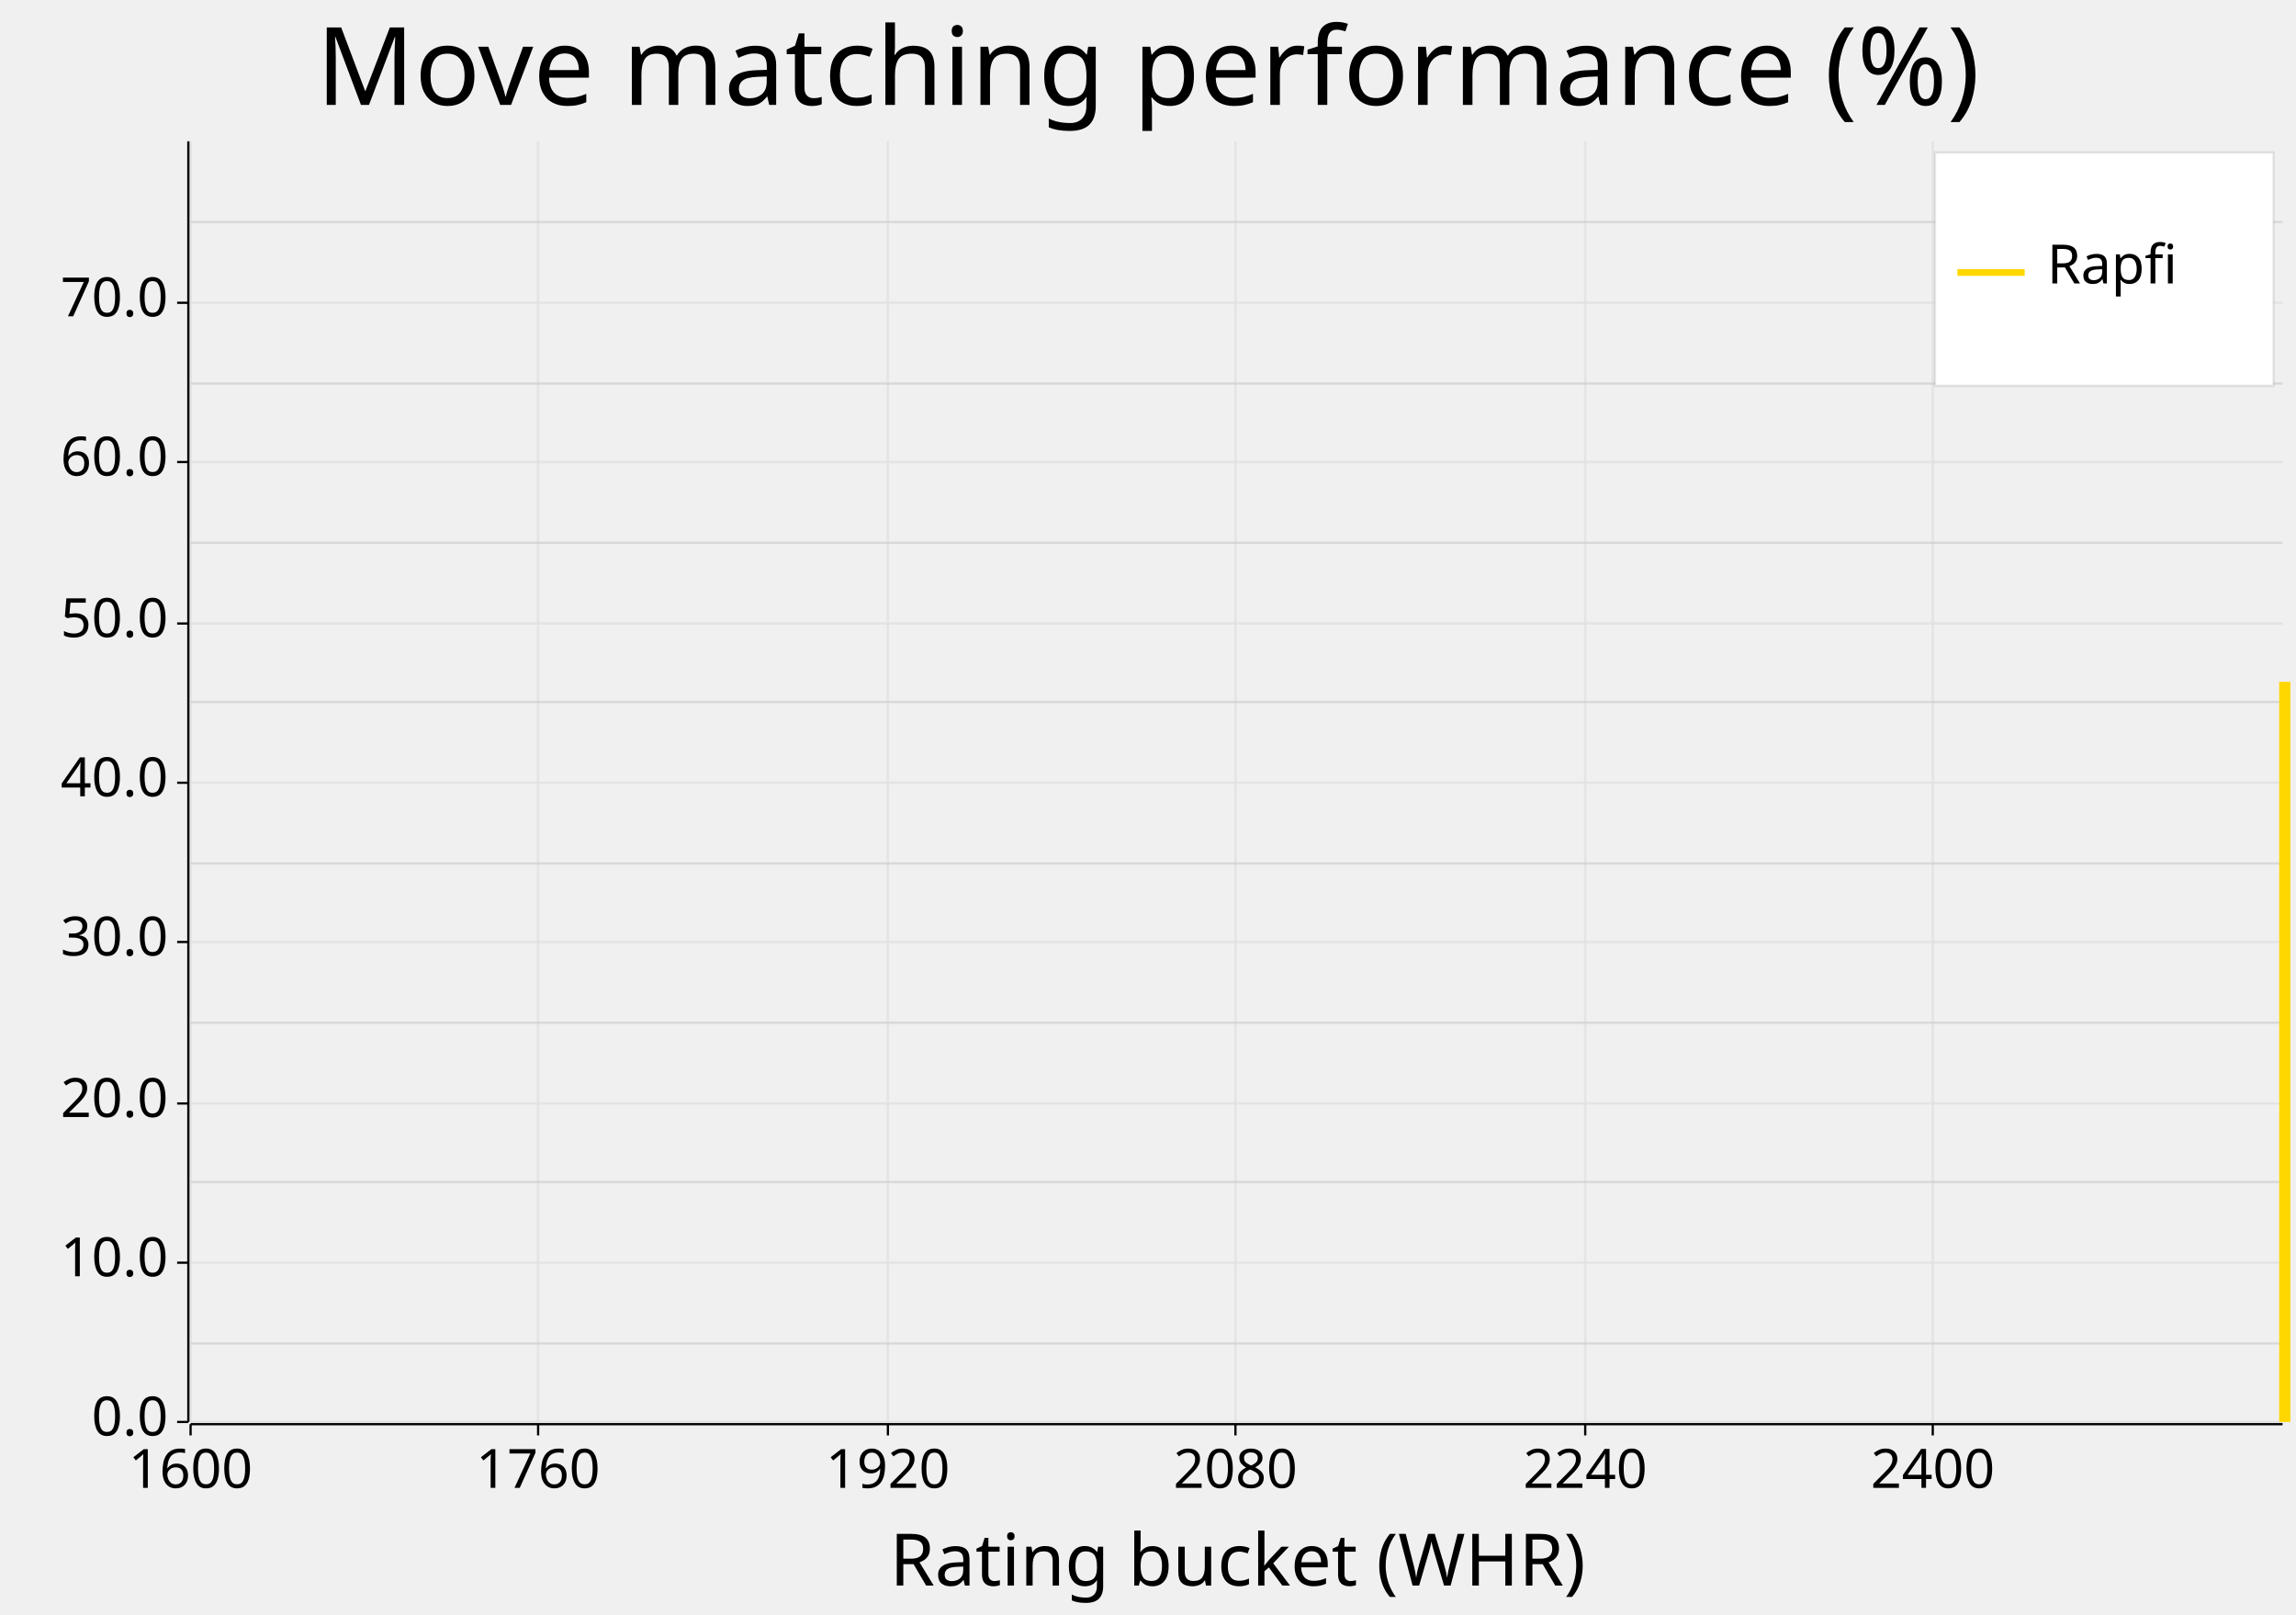
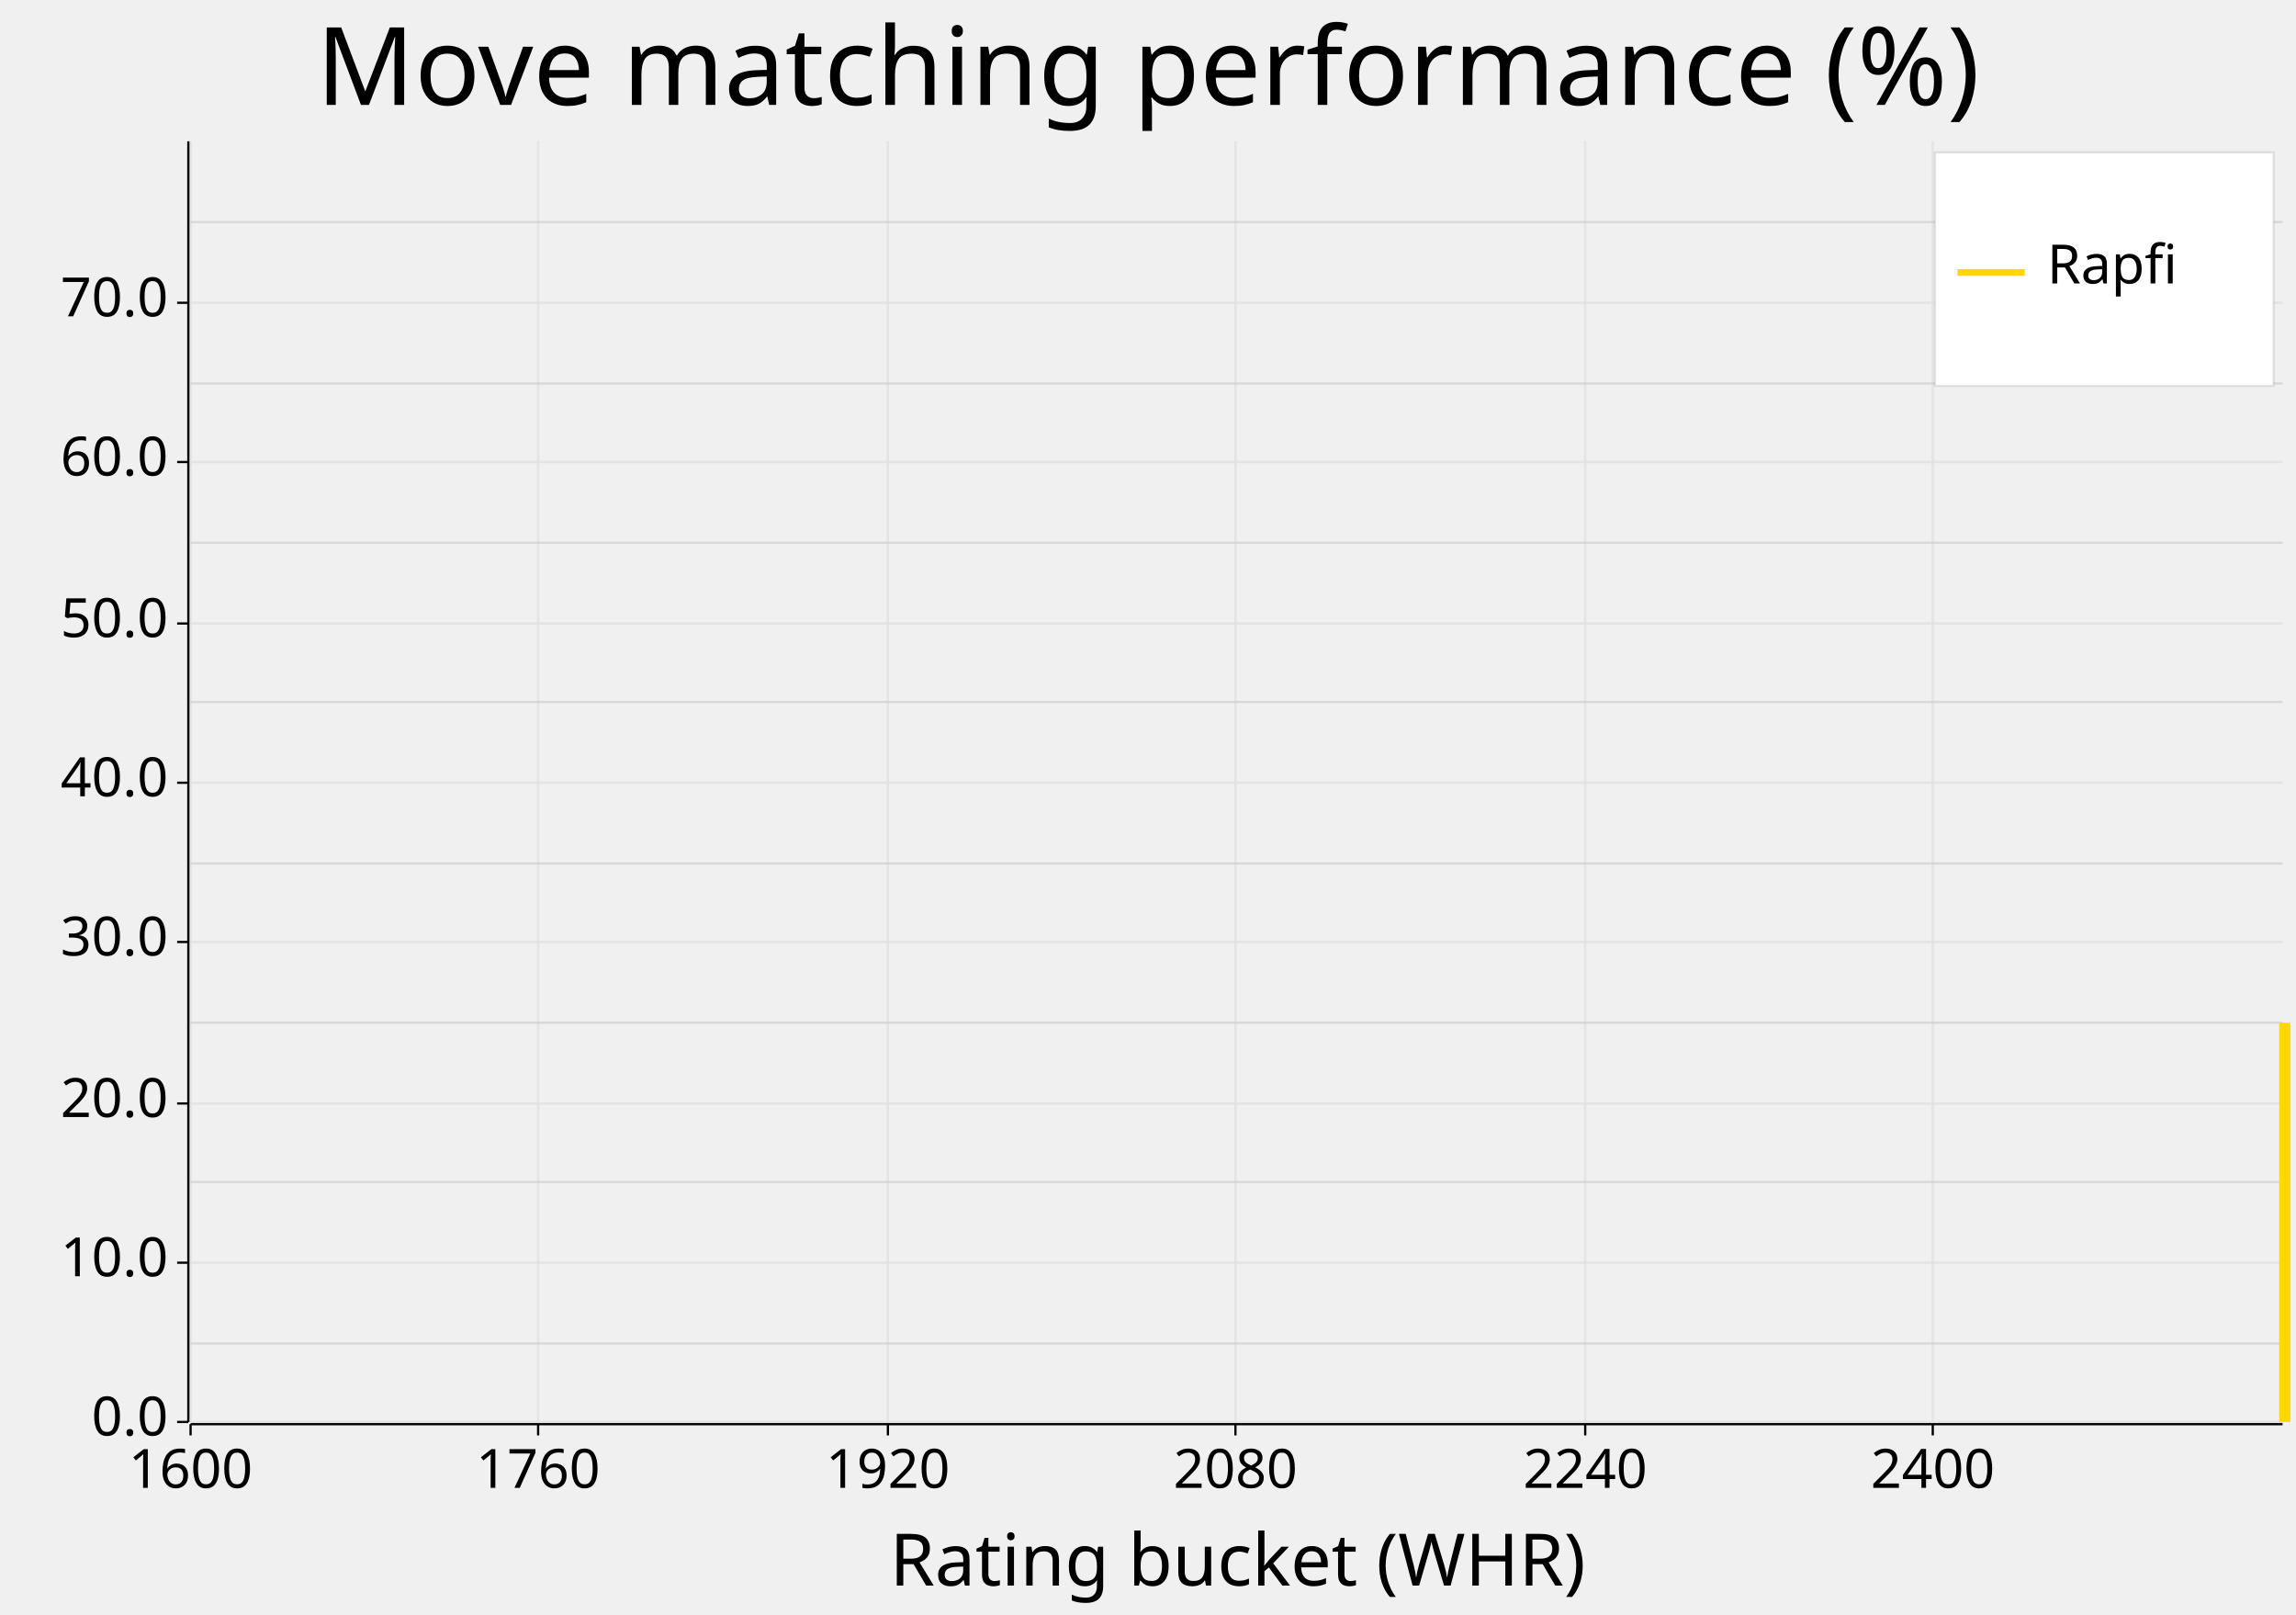
<svg xmlns="http://www.w3.org/2000/svg" width="1024" height="720" viewBox="0 0 1024 720">
  <text x="512" y="10" dy="0.76em" text-anchor="middle" font-family="sans-serif" font-size="48.387" opacity="1" fill="#000000">
Move matching performance (%)
</text>
  <line opacity="0.1" stroke="#000000" stroke-width="1" x1="85" y1="634" x2="85" y2="63" />
  <line opacity="0.1" stroke="#000000" stroke-width="1" x1="240" y1="634" x2="240" y2="63" />
  <line opacity="0.1" stroke="#000000" stroke-width="1" x1="396" y1="634" x2="396" y2="63" />
  <line opacity="0.1" stroke="#000000" stroke-width="1" x1="551" y1="634" x2="551" y2="63" />
  <line opacity="0.1" stroke="#000000" stroke-width="1" x1="707" y1="634" x2="707" y2="63" />
  <line opacity="0.1" stroke="#000000" stroke-width="1" x1="862" y1="634" x2="862" y2="63" />
  <line opacity="0.1" stroke="#000000" stroke-width="1" x1="85" y1="634" x2="1018" y2="634" />
  <line opacity="0.1" stroke="#000000" stroke-width="1" x1="85" y1="599" x2="1018" y2="599" />
  <line opacity="0.1" stroke="#000000" stroke-width="1" x1="85" y1="563" x2="1018" y2="563" />
  <line opacity="0.1" stroke="#000000" stroke-width="1" x1="85" y1="527" x2="1018" y2="527" />
  <line opacity="0.1" stroke="#000000" stroke-width="1" x1="85" y1="492" x2="1018" y2="492" />
  <line opacity="0.1" stroke="#000000" stroke-width="1" x1="85" y1="456" x2="1018" y2="456" />
  <line opacity="0.1" stroke="#000000" stroke-width="1" x1="85" y1="420" x2="1018" y2="420" />
  <line opacity="0.1" stroke="#000000" stroke-width="1" x1="85" y1="385" x2="1018" y2="385" />
  <line opacity="0.1" stroke="#000000" stroke-width="1" x1="85" y1="349" x2="1018" y2="349" />
  <line opacity="0.1" stroke="#000000" stroke-width="1" x1="85" y1="313" x2="1018" y2="313" />
  <line opacity="0.1" stroke="#000000" stroke-width="1" x1="85" y1="278" x2="1018" y2="278" />
  <line opacity="0.1" stroke="#000000" stroke-width="1" x1="85" y1="242" x2="1018" y2="242" />
  <line opacity="0.1" stroke="#000000" stroke-width="1" x1="85" y1="206" x2="1018" y2="206" />
  <line opacity="0.1" stroke="#000000" stroke-width="1" x1="85" y1="171" x2="1018" y2="171" />
  <line opacity="0.1" stroke="#000000" stroke-width="1" x1="85" y1="135" x2="1018" y2="135" />
  <line opacity="0.1" stroke="#000000" stroke-width="1" x1="85" y1="99" x2="1018" y2="99" />
  <text x="552" y="715" dy="-0.5ex" text-anchor="middle" font-family="sans-serif" font-size="32.258" opacity="1" fill="#000000">
Rating bucket (WHR)
</text>
  <line opacity="0.3" stroke="#FFFFFF" stroke-width="1" x1="85" y1="634" x2="85" y2="63" />
  <line opacity="0.3" stroke="#FFFFFF" stroke-width="1" x1="240" y1="634" x2="240" y2="63" />
  <line opacity="0.3" stroke="#FFFFFF" stroke-width="1" x1="396" y1="634" x2="396" y2="63" />
  <line opacity="0.3" stroke="#FFFFFF" stroke-width="1" x1="551" y1="634" x2="551" y2="63" />
  <line opacity="0.3" stroke="#FFFFFF" stroke-width="1" x1="707" y1="634" x2="707" y2="63" />
  <line opacity="0.3" stroke="#FFFFFF" stroke-width="1" x1="862" y1="634" x2="862" y2="63" />
  <line opacity="0.3" stroke="#FFFFFF" stroke-width="1" x1="85" y1="634" x2="1018" y2="634" />
  <line opacity="0.3" stroke="#FFFFFF" stroke-width="1" x1="85" y1="563" x2="1018" y2="563" />
  <line opacity="0.3" stroke="#FFFFFF" stroke-width="1" x1="85" y1="492" x2="1018" y2="492" />
  <line opacity="0.3" stroke="#FFFFFF" stroke-width="1" x1="85" y1="420" x2="1018" y2="420" />
  <line opacity="0.3" stroke="#FFFFFF" stroke-width="1" x1="85" y1="349" x2="1018" y2="349" />
  <line opacity="0.3" stroke="#FFFFFF" stroke-width="1" x1="85" y1="278" x2="1018" y2="278" />
  <line opacity="0.3" stroke="#FFFFFF" stroke-width="1" x1="85" y1="206" x2="1018" y2="206" />
  <line opacity="0.3" stroke="#FFFFFF" stroke-width="1" x1="85" y1="135" x2="1018" y2="135" />
  <polyline fill="none" opacity="1" stroke="#000000" stroke-width="1" points="84,63 84,634 " />
  <text x="75" y="634" dy="0.5ex" text-anchor="end" font-family="sans-serif" font-size="24.194" opacity="1" fill="#000000">
0.0
</text>
  <polyline fill="none" opacity="1" stroke="#000000" stroke-width="1" points="79,634 84,634 " />
  <text x="75" y="563" dy="0.5ex" text-anchor="end" font-family="sans-serif" font-size="24.194" opacity="1" fill="#000000">
10.0
</text>
  <polyline fill="none" opacity="1" stroke="#000000" stroke-width="1" points="79,563 84,563 " />
  <text x="75" y="492" dy="0.5ex" text-anchor="end" font-family="sans-serif" font-size="24.194" opacity="1" fill="#000000">
20.0
</text>
  <polyline fill="none" opacity="1" stroke="#000000" stroke-width="1" points="79,492 84,492 " />
  <text x="75" y="420" dy="0.5ex" text-anchor="end" font-family="sans-serif" font-size="24.194" opacity="1" fill="#000000">
30.0
</text>
  <polyline fill="none" opacity="1" stroke="#000000" stroke-width="1" points="79,420 84,420 " />
  <text x="75" y="349" dy="0.5ex" text-anchor="end" font-family="sans-serif" font-size="24.194" opacity="1" fill="#000000">
40.0
</text>
  <polyline fill="none" opacity="1" stroke="#000000" stroke-width="1" points="79,349 84,349 " />
  <text x="75" y="278" dy="0.5ex" text-anchor="end" font-family="sans-serif" font-size="24.194" opacity="1" fill="#000000">
50.0
</text>
  <polyline fill="none" opacity="1" stroke="#000000" stroke-width="1" points="79,278 84,278 " />
  <text x="75" y="206" dy="0.5ex" text-anchor="end" font-family="sans-serif" font-size="24.194" opacity="1" fill="#000000">
60.0
</text>
  <polyline fill="none" opacity="1" stroke="#000000" stroke-width="1" points="79,206 84,206 " />
  <text x="75" y="135" dy="0.5ex" text-anchor="end" font-family="sans-serif" font-size="24.194" opacity="1" fill="#000000">
70.0
</text>
  <polyline fill="none" opacity="1" stroke="#000000" stroke-width="1" points="79,135 84,135 " />
  <polyline fill="none" opacity="1" stroke="#000000" stroke-width="1" points="85,635 1018,635 " />
  <text x="85" y="645" dy="0.76em" text-anchor="middle" font-family="sans-serif" font-size="24.194" opacity="1" fill="#000000">
1600
</text>
  <polyline fill="none" opacity="1" stroke="#000000" stroke-width="1" points="85,635 85,640 " />
  <text x="240" y="645" dy="0.76em" text-anchor="middle" font-family="sans-serif" font-size="24.194" opacity="1" fill="#000000">
1760
</text>
  <polyline fill="none" opacity="1" stroke="#000000" stroke-width="1" points="240,635 240,640 " />
  <text x="396" y="645" dy="0.76em" text-anchor="middle" font-family="sans-serif" font-size="24.194" opacity="1" fill="#000000">
1920
</text>
  <polyline fill="none" opacity="1" stroke="#000000" stroke-width="1" points="396,635 396,640 " />
  <text x="551" y="645" dy="0.76em" text-anchor="middle" font-family="sans-serif" font-size="24.194" opacity="1" fill="#000000">
2080
</text>
  <polyline fill="none" opacity="1" stroke="#000000" stroke-width="1" points="551,635 551,640 " />
  <text x="707" y="645" dy="0.76em" text-anchor="middle" font-family="sans-serif" font-size="24.194" opacity="1" fill="#000000">
2240
</text>
  <polyline fill="none" opacity="1" stroke="#000000" stroke-width="1" points="707,635 707,640 " />
  <text x="862" y="645" dy="0.76em" text-anchor="middle" font-family="sans-serif" font-size="24.194" opacity="1" fill="#000000">
2400
</text>
  <polyline fill="none" opacity="1" stroke="#000000" stroke-width="1" points="862,635 862,640 " />
-   <polyline fill="none" opacity="1" stroke="#FFD700" stroke-width="5" points="1019,309 1019,315 1019,304 1019,634 1019,634 1019,634 " />
+   <polyline fill="none" opacity="1" stroke="#FFD700" stroke-width="5" points="1019,456 1019,634 1019,634 1019,634 1019,634 1019,634 " />
  <rect x="863" y="68" width="151" height="104" opacity="1" fill="#FFFFFF" stroke="none" />
  <rect x="863" y="68" width="151" height="104" opacity="0.1" fill="none" stroke="#000000" />
  <text x="913" y="108" dy="0.76em" text-anchor="start" font-family="sans-serif" font-size="24.194" opacity="1" fill="#000000">
Rapfi
</text>
  <rect x="873" y="120" width="30" height="3" opacity="1" fill="#FFD700" stroke="none" />
</svg>
